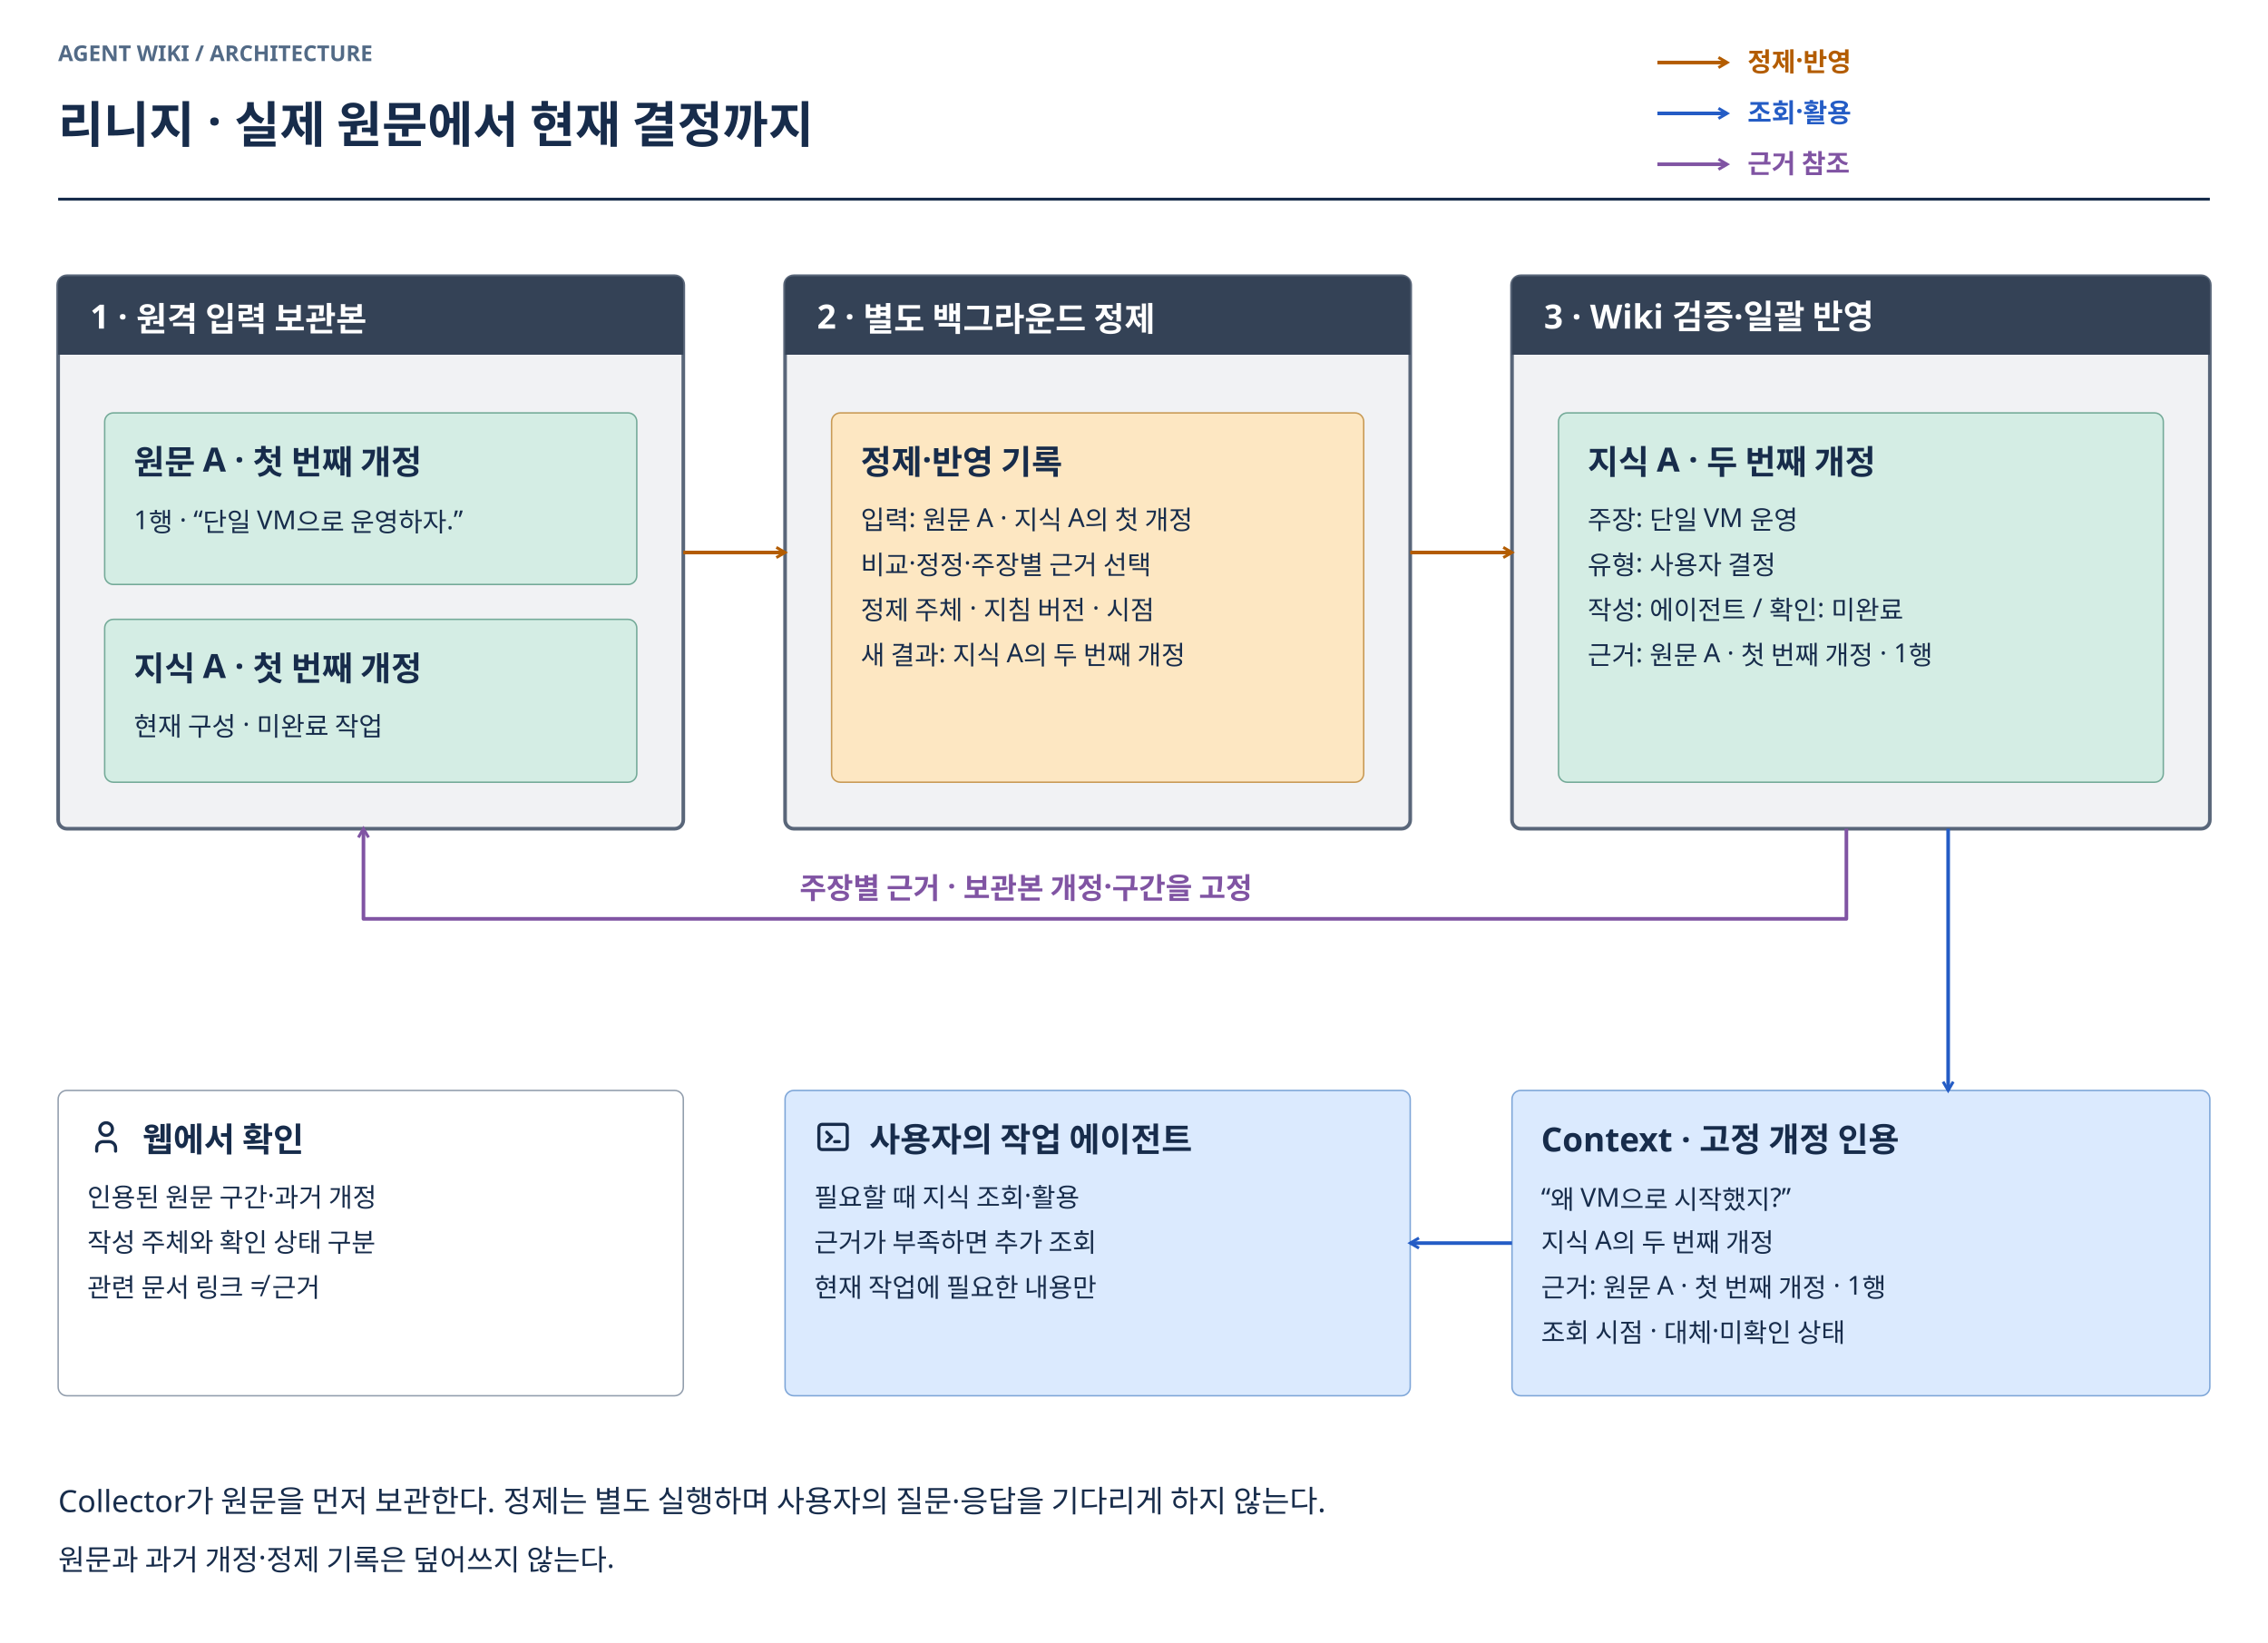
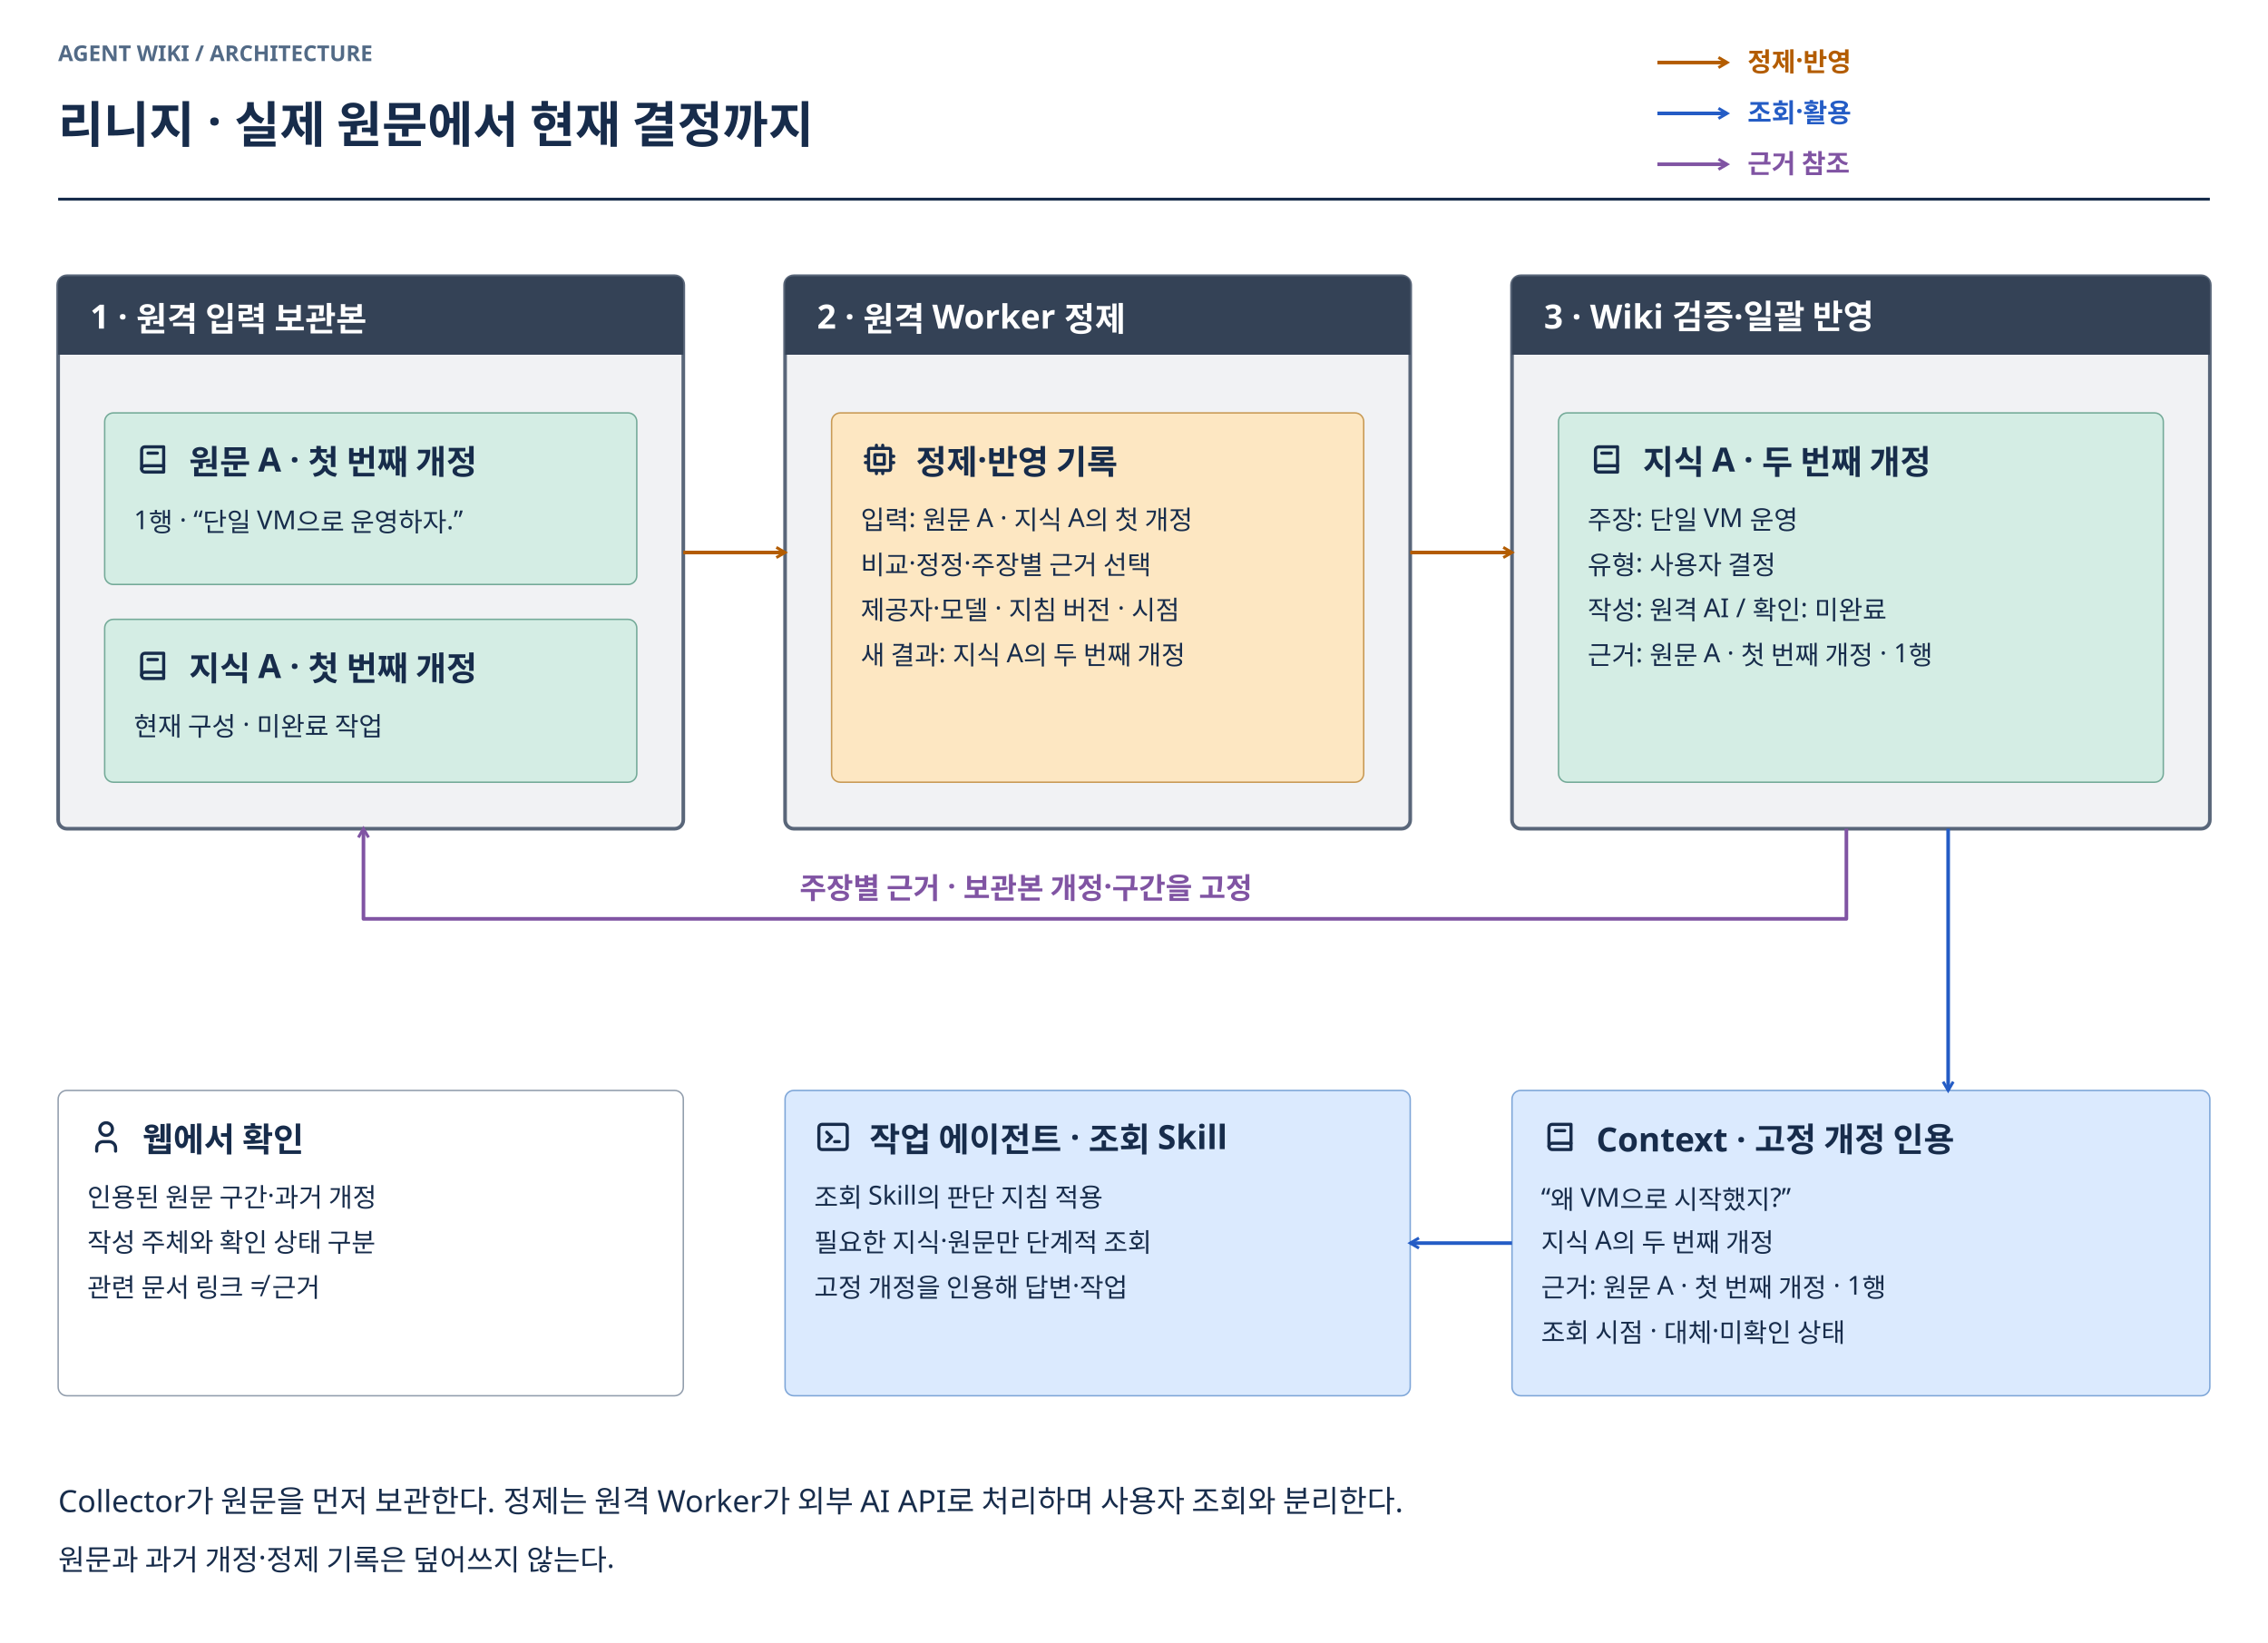
<svg xmlns="http://www.w3.org/2000/svg" width="1560" height="1130" viewBox="0 0 1560 1130" role="img" aria-labelledby="title desc">
  <defs>
    <marker id="arrow-ingest" markerWidth="9" markerHeight="9" refX="7" refY="4.5" orient="auto-start-reverse" markerUnits="userSpaceOnUse">
      <path d="M1 1 L7 4.5 L1 8" fill="none" stroke="#B35C00" stroke-width="2" />
    </marker>
    <marker id="arrow-query" markerWidth="9" markerHeight="9" refX="7" refY="4.5" orient="auto-start-reverse" markerUnits="userSpaceOnUse">
      <path d="M1 1 L7 4.5 L1 8" fill="none" stroke="#245CC5" stroke-width="2" />
    </marker>
    <marker id="arrow-ops" markerWidth="9" markerHeight="9" refX="7" refY="4.5" orient="auto-start-reverse" markerUnits="userSpaceOnUse">
      <path d="M1 1 L7 4.5 L1 8" fill="none" stroke="#68778B" stroke-width="2" />
    </marker>
    <marker id="arrow-relation" markerWidth="9" markerHeight="9" refX="7" refY="4.5" orient="auto-start-reverse" markerUnits="userSpaceOnUse">
      <path d="M1 1 L7 4.5 L1 8" fill="none" stroke="#8054A3" stroke-width="2" />
    </marker>
  </defs>
  <g font-family="Noto Sans KR, sans-serif">
    <rect width="1560" height="1130" fill="#FFFFFF" />
    <text x="40" y="42" font-size="15" font-weight="700" fill="#526A86">AGENT WIKI / ARCHITECTURE</text>
    <text x="40" y="98" font-size="34" font-weight="700" fill="#172C4B">리니지 · 실제 원문에서 현재 결정까지</text>
    <path d="M40 137 H1520" stroke="#172C4B" stroke-width="2" />
    <path d="M1140 43 H1188" fill="none" stroke="#B35C00" stroke-width="2.5" stroke-linejoin="round" marker-end="url(#arrow-ingest)" />
    <text x="1202" y="49" font-size="18" font-weight="700" fill="#B35C00">정제·반영</text>
    <path d="M1140 78 H1188" fill="none" stroke="#245CC5" stroke-width="2.5" stroke-linejoin="round" marker-end="url(#arrow-query)" />
    <text x="1202" y="84" font-size="18" font-weight="700" fill="#245CC5">조회·활용</text>
    <path d="M1140 113 H1188" fill="none" stroke="#8054A3" stroke-width="2.5" stroke-linejoin="round" marker-end="url(#arrow-relation)" />
    <text x="1202" y="119" font-size="18" font-weight="700" fill="#8054A3">근거 참조</text>
    <rect x="40" y="190" width="430" height="380" rx="6" fill="#F1F2F4" stroke="#596679" stroke-width="2.5" />
    <path d="M46 190 H464 Q470 190 470 196 V244 H40 V196 Q40 190 46 190" fill="#344256" />
    <text x="62" y="226" font-size="23" font-weight="700" fill="#FFFFFF">1 · 원격 입력 보관본</text>
    <rect x="72" y="284" width="366" height="118" rx="6" fill="#D4EDE4" stroke="#74AA98" />
-     <text x="92" y="326" font-size="23" font-weight="700" fill="#172C4B">원문 A · 첫 번째 개정</text>
+     <svg width="26" height="26" viewBox="0 0 24 24" fill="none" stroke="currentColor" stroke-width="2" stroke-linecap="round" stroke-linejoin="round" x="92" y="303" color="#172C4B">
+       <path d="M19 4v16h-12a2 2 0 0 1 -2 -2v-12a2 2 0 0 1 2 -2h12z" />
+       <path d="M19 16h-12a2 2 0 0 0 -2 2" />
+       <path d="M9 8h6" />
+     </svg>
+     <text x="130" y="326" font-size="23" font-weight="700" fill="#172C4B">원문 A · 첫 번째 개정</text>
    <text x="92" y="364" font-size="18" font-weight="400" fill="#172C4B">1행 · “단일 VM으로 운영하자.”</text>
    <rect x="72" y="426" width="366" height="112" rx="6" fill="#D4EDE4" stroke="#74AA98" />
-     <text x="92" y="468" font-size="23" font-weight="700" fill="#172C4B">지식 A · 첫 번째 개정</text>
+     <svg width="26" height="26" viewBox="0 0 24 24" fill="none" stroke="currentColor" stroke-width="2" stroke-linecap="round" stroke-linejoin="round" x="92" y="445" color="#172C4B">
+       <path d="M19 4v16h-12a2 2 0 0 1 -2 -2v-12a2 2 0 0 1 2 -2h12z" />
+       <path d="M19 16h-12a2 2 0 0 0 -2 2" />
+       <path d="M9 8h6" />
+     </svg>
+     <text x="130" y="468" font-size="23" font-weight="700" fill="#172C4B">지식 A · 첫 번째 개정</text>
    <text x="92" y="506" font-size="18" font-weight="400" fill="#172C4B">현재 구성 · 미완료 작업</text>
    <rect x="540" y="190" width="430" height="380" rx="6" fill="#F1F2F4" stroke="#596679" stroke-width="2.5" />
    <path d="M546 190 H964 Q970 190 970 196 V244 H540 V196 Q540 190 546 190" fill="#344256" />
-     <text x="562" y="226" font-size="23" font-weight="700" fill="#FFFFFF">2 · 별도 백그라운드 정제</text>
+     <text x="562" y="226" font-size="23" font-weight="700" fill="#FFFFFF">2 · 원격 Worker 정제</text>
    <rect x="572" y="284" width="366" height="254" rx="6" fill="#FDE7C2" stroke="#C89A55" />
-     <text x="592" y="326" font-size="23" font-weight="700" fill="#172C4B">정제·반영 기록</text>
+     <svg width="26" height="26" viewBox="0 0 24 24" fill="none" stroke="currentColor" stroke-width="2" stroke-linecap="round" stroke-linejoin="round" x="592" y="303" color="#172C4B">
+       <path d="M5 5m0 1a1 1 0 0 1 1 -1h12a1 1 0 0 1 1 1v12a1 1 0 0 1 -1 1h-12a1 1 0 0 1 -1 -1z" />
+       <path d="M9 9h6v6h-6z" />
+       <path d="M3 10h2" />
+       <path d="M3 14h2" />
+       <path d="M10 3v2" />
+       <path d="M14 3v2" />
+       <path d="M21 10h-2" />
+       <path d="M21 14h-2" />
+       <path d="M14 21v-2" />
+       <path d="M10 21v-2" />
+     </svg>
+     <text x="630" y="326" font-size="23" font-weight="700" fill="#172C4B">정제·반영 기록</text>
    <text x="592" y="364" font-size="18" font-weight="400" fill="#172C4B">입력: 원문 A · 지식 A의 첫 개정</text>
    <text x="592" y="395" font-size="18" font-weight="400" fill="#172C4B">비교·정정·주장별 근거 선택</text>
-     <text x="592" y="426" font-size="18" font-weight="400" fill="#172C4B">정제 주체 · 지침 버전 · 시점</text>
+     <text x="592" y="426" font-size="18" font-weight="400" fill="#172C4B">제공자·모델 · 지침 버전 · 시점</text>
    <text x="592" y="457" font-size="18" font-weight="400" fill="#172C4B">새 결과: 지식 A의 두 번째 개정</text>
    <path d="M470 380 H540" fill="none" stroke="#B35C00" stroke-width="2.5" stroke-linejoin="round" marker-end="url(#arrow-ingest)" />
    <rect x="1040" y="190" width="480" height="380" rx="6" fill="#F1F2F4" stroke="#596679" stroke-width="2.5" />
    <path d="M1046 190 H1514 Q1520 190 1520 196 V244 H1040 V196 Q1040 190 1046 190" fill="#344256" />
    <text x="1062" y="226" font-size="23" font-weight="700" fill="#FFFFFF">3 · Wiki 검증·일괄 반영</text>
    <rect x="1072" y="284" width="416" height="254" rx="6" fill="#D4EDE4" stroke="#74AA98" />
-     <text x="1092" y="326" font-size="23" font-weight="700" fill="#172C4B">지식 A · 두 번째 개정</text>
+     <svg width="26" height="26" viewBox="0 0 24 24" fill="none" stroke="currentColor" stroke-width="2" stroke-linecap="round" stroke-linejoin="round" x="1092" y="303" color="#172C4B">
+       <path d="M19 4v16h-12a2 2 0 0 1 -2 -2v-12a2 2 0 0 1 2 -2h12z" />
+       <path d="M19 16h-12a2 2 0 0 0 -2 2" />
+       <path d="M9 8h6" />
+     </svg>
+     <text x="1130" y="326" font-size="23" font-weight="700" fill="#172C4B">지식 A · 두 번째 개정</text>
    <text x="1092" y="364" font-size="18" font-weight="400" fill="#172C4B">주장: 단일 VM 운영</text>
    <text x="1092" y="395" font-size="18" font-weight="400" fill="#172C4B">유형: 사용자 결정</text>
-     <text x="1092" y="426" font-size="18" font-weight="400" fill="#172C4B">작성: 에이전트 / 확인: 미완료</text>
+     <text x="1092" y="426" font-size="18" font-weight="400" fill="#172C4B">작성: 원격 AI / 확인: 미완료</text>
    <text x="1092" y="457" font-size="18" font-weight="400" fill="#172C4B">근거: 원문 A · 첫 번째 개정 · 1행</text>
    <path d="M970 380 H1040" fill="none" stroke="#B35C00" stroke-width="2.5" stroke-linejoin="round" marker-end="url(#arrow-ingest)" />
    <path d="M1270 570 V632 H250 V570" fill="none" stroke="#8054A3" stroke-width="2.5" stroke-linejoin="round" marker-end="url(#arrow-relation)" />
    <text x="550" y="618" font-size="20" font-weight="700" fill="#8054A3">주장별 근거 · 보관본 개정·구간을 고정</text>
    <rect x="1040" y="750" width="480" height="210" rx="6" fill="#DBEAFE" stroke="#7EA6D8" />
-     <text x="1060" y="792" font-size="23" font-weight="700" fill="#172C4B">Context · 고정 개정 인용</text>
+     <svg width="26" height="26" viewBox="0 0 24 24" fill="none" stroke="currentColor" stroke-width="2" stroke-linecap="round" stroke-linejoin="round" x="1060" y="769" color="#172C4B">
+       <path d="M19 4v16h-12a2 2 0 0 1 -2 -2v-12a2 2 0 0 1 2 -2h12z" />
+       <path d="M19 16h-12a2 2 0 0 0 -2 2" />
+       <path d="M9 8h6" />
+     </svg>
+     <text x="1098" y="792" font-size="23" font-weight="700" fill="#172C4B">Context · 고정 개정 인용</text>
    <text x="1060" y="830" font-size="18" font-weight="400" fill="#172C4B">“왜 VM으로 시작했지?”</text>
    <text x="1060" y="861" font-size="18" font-weight="400" fill="#172C4B">지식 A의 두 번째 개정</text>
    <text x="1060" y="892" font-size="18" font-weight="400" fill="#172C4B">근거: 원문 A · 첫 번째 개정 · 1행</text>
    <text x="1060" y="923" font-size="18" font-weight="400" fill="#172C4B">조회 시점 · 대체·미확인 상태</text>
    <path d="M1340 570 V750" fill="none" stroke="#245CC5" stroke-width="2.5" stroke-linejoin="round" marker-end="url(#arrow-query)" />
    <rect x="540" y="750" width="430" height="210" rx="6" fill="#DBEAFE" stroke="#7EA6D8" />
    <svg width="26" height="26" viewBox="0 0 24 24" fill="none" stroke="currentColor" stroke-width="2" stroke-linecap="round" stroke-linejoin="round" x="560" y="769" color="#172C4B">
      <path d="M8 9l3 3l-3 3" />
      <path d="M13 15l3 0" />
      <path d="M3 4m0 2a2 2 0 0 1 2 -2h14a2 2 0 0 1 2 2v12a2 2 0 0 1 -2 2h-14a2 2 0 0 1 -2 -2z" />
    </svg>
-     <text x="598" y="792" font-size="23" font-weight="700" fill="#172C4B">사용자의 작업 에이전트</text>
-     <text x="560" y="830" font-size="18" font-weight="400" fill="#172C4B">필요할 때 지식 조회·활용</text>
-     <text x="560" y="861" font-size="18" font-weight="400" fill="#172C4B">근거가 부족하면 추가 조회</text>
-     <text x="560" y="892" font-size="18" font-weight="400" fill="#172C4B">현재 작업에 필요한 내용만</text>
+     <text x="598" y="792" font-size="23" font-weight="700" fill="#172C4B">작업 에이전트 · 조회 Skill</text>
+     <text x="560" y="830" font-size="18" font-weight="400" fill="#172C4B">조회 Skill의 판단 지침 적용</text>
+     <text x="560" y="861" font-size="18" font-weight="400" fill="#172C4B">필요한 지식·원문만 단계적 조회</text>
+     <text x="560" y="892" font-size="18" font-weight="400" fill="#172C4B">고정 개정을 인용해 답변·작업</text>
    <path d="M1040 855 H970" fill="none" stroke="#245CC5" stroke-width="2.5" stroke-linejoin="round" marker-end="url(#arrow-query)" />
    <rect x="40" y="750" width="430" height="210" rx="6" fill="#FFFFFF" stroke="#929EAD" />
    <svg width="26" height="26" viewBox="0 0 24 24" fill="none" stroke="currentColor" stroke-width="2" stroke-linecap="round" stroke-linejoin="round" x="60" y="769" color="#172C4B">
      <path d="M8 7a4 4 0 1 0 8 0a4 4 0 0 0 -8 0" />
      <path d="M6 21v-2a4 4 0 0 1 4 -4h4a4 4 0 0 1 4 4v2" />
    </svg>
    <text x="98" y="792" font-size="23" font-weight="700" fill="#172C4B">웹에서 확인</text>
    <text x="60" y="830" font-size="18" font-weight="400" fill="#172C4B">인용된 원문 구간·과거 개정</text>
    <text x="60" y="861" font-size="18" font-weight="400" fill="#172C4B">작성 주체와 확인 상태 구분</text>
    <text x="60" y="892" font-size="18" font-weight="400" fill="#172C4B">관련 문서 링크 ≠ 근거</text>
-     <text x="40" y="1040" font-size="21" font-weight="400" fill="#172C4B">Collector가 원문을 먼저 보관한다. 정제는 별도 실행하며 사용자의 질문·응답을 기다리게 하지 않는다.</text>
+     <text x="40" y="1040" font-size="21" font-weight="400" fill="#172C4B">Collector가 원문을 먼저 보관한다. 정제는 원격 Worker가 외부 AI API로 처리하며 사용자 조회와 분리한다.</text>
    <text x="40" y="1080" font-size="20" font-weight="400" fill="#172C4B">원문과 과거 개정·정제 기록은 덮어쓰지 않는다.</text>
  </g>
</svg>
